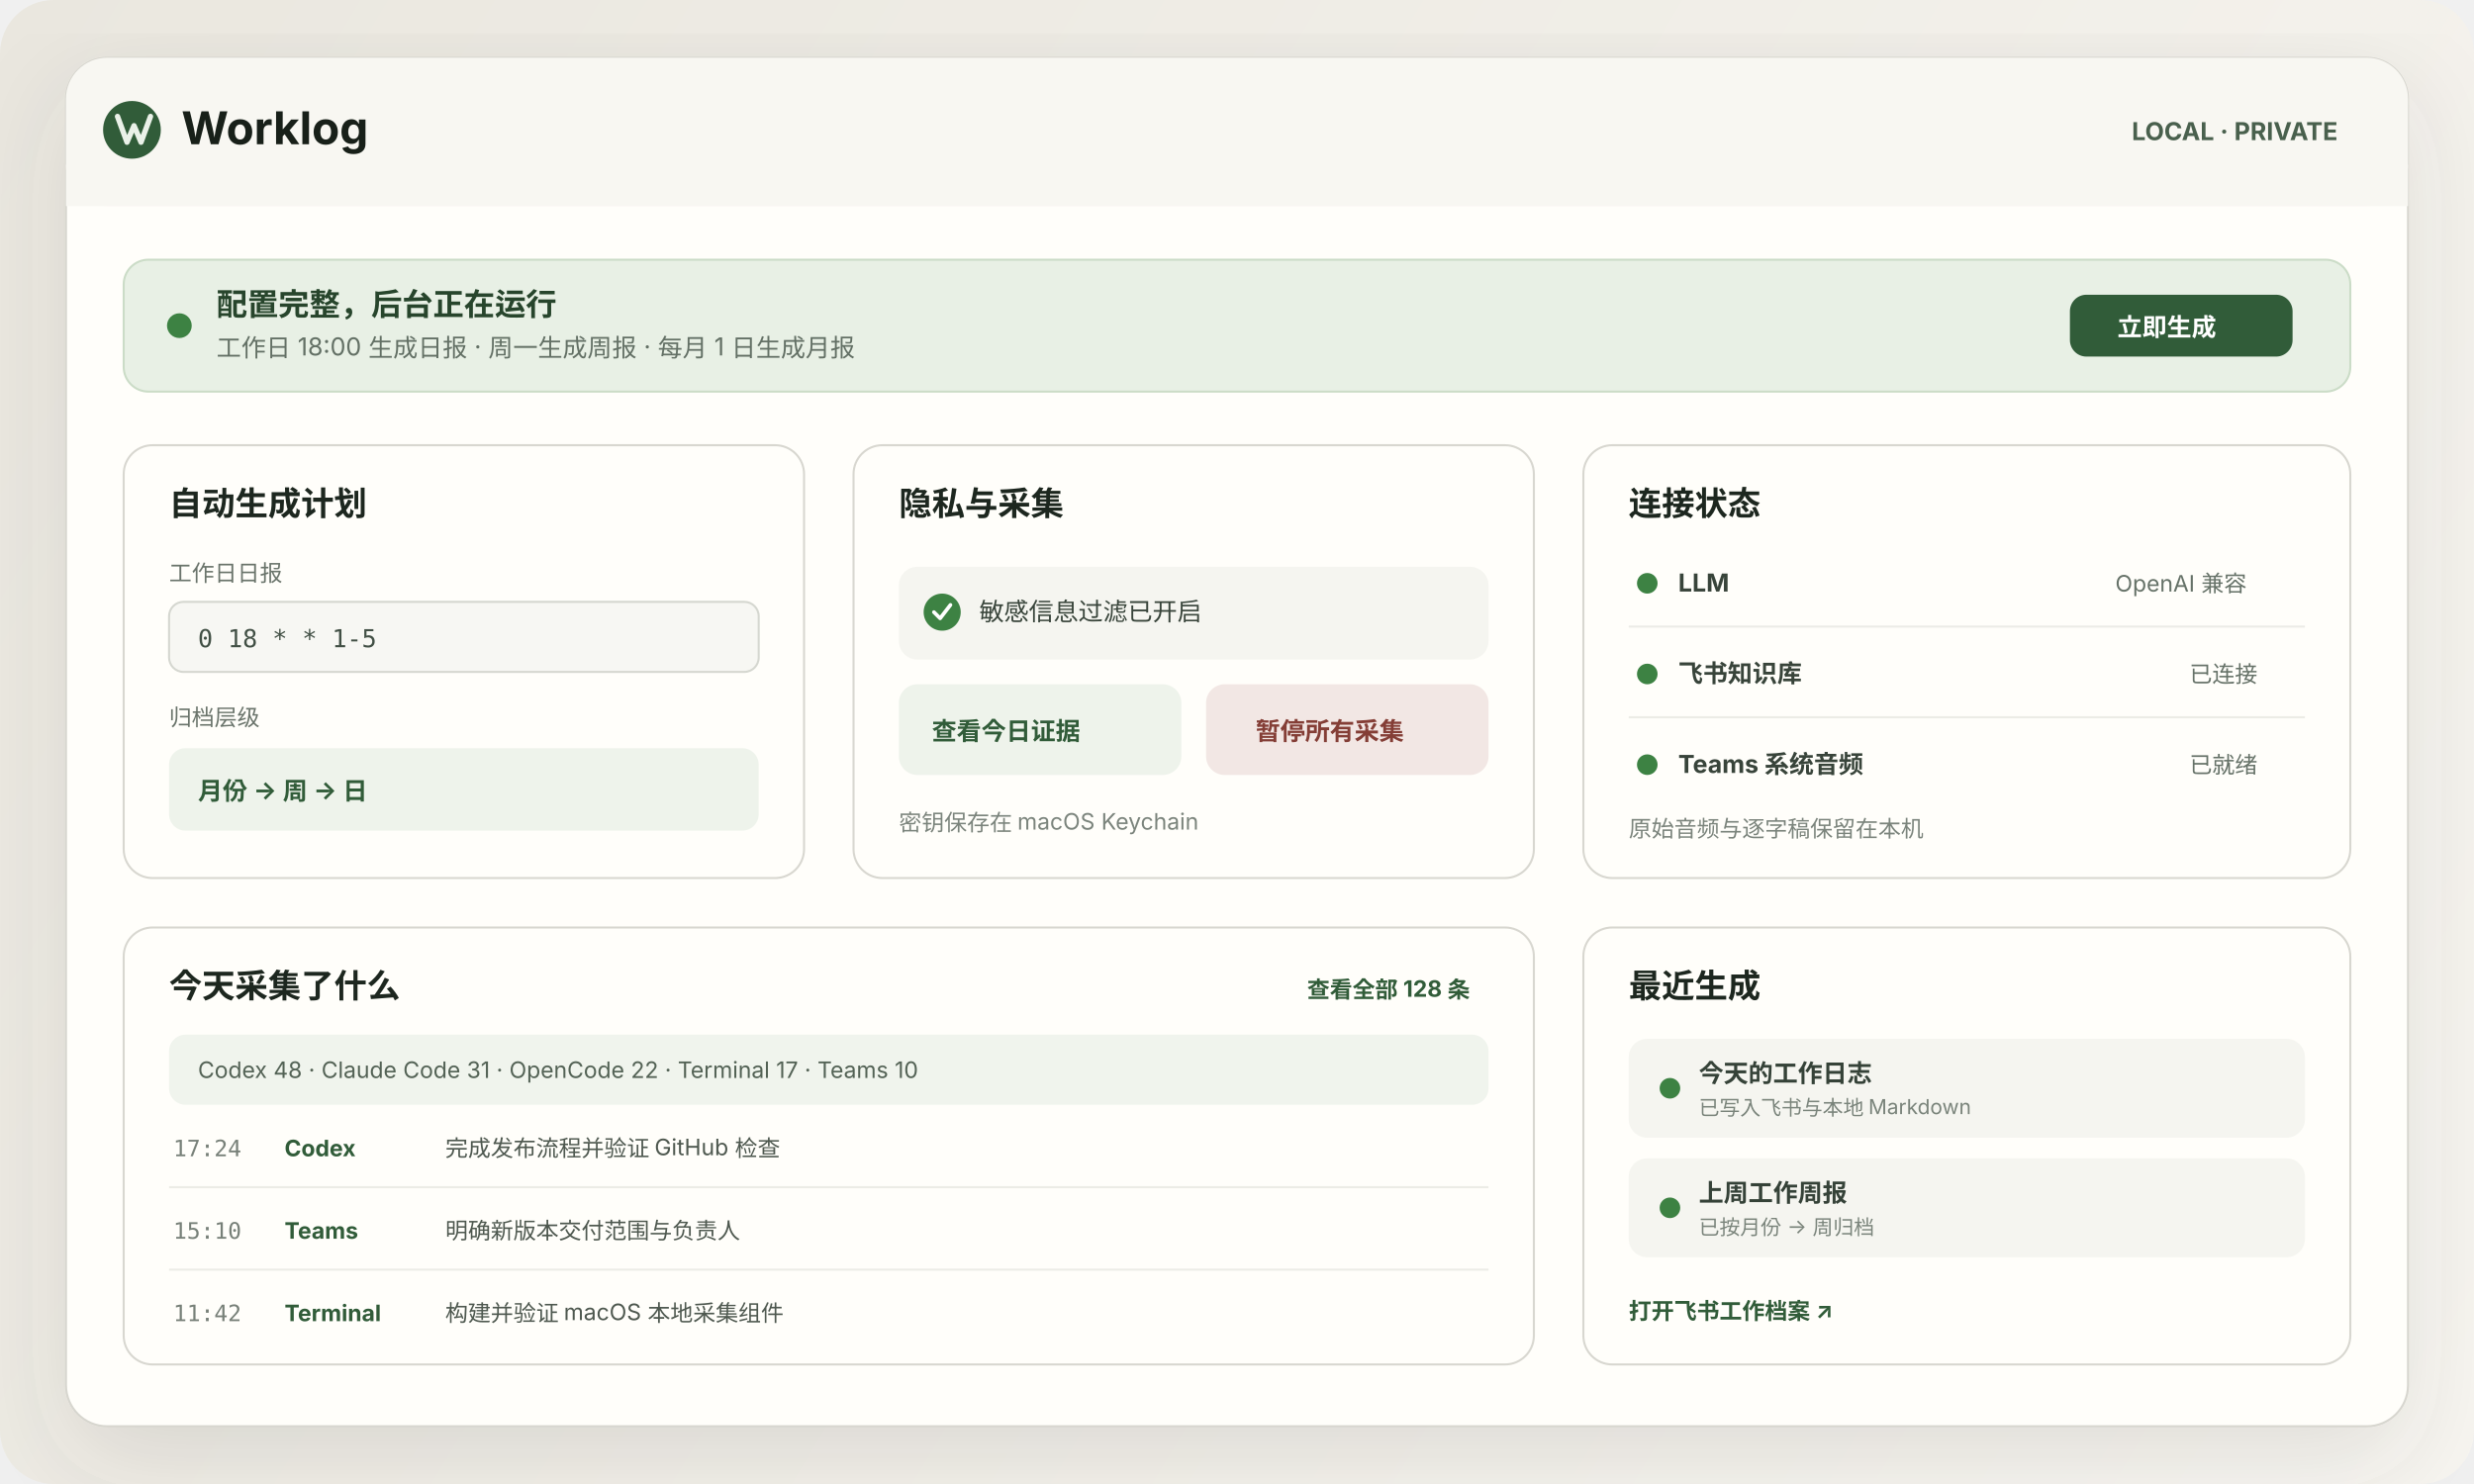
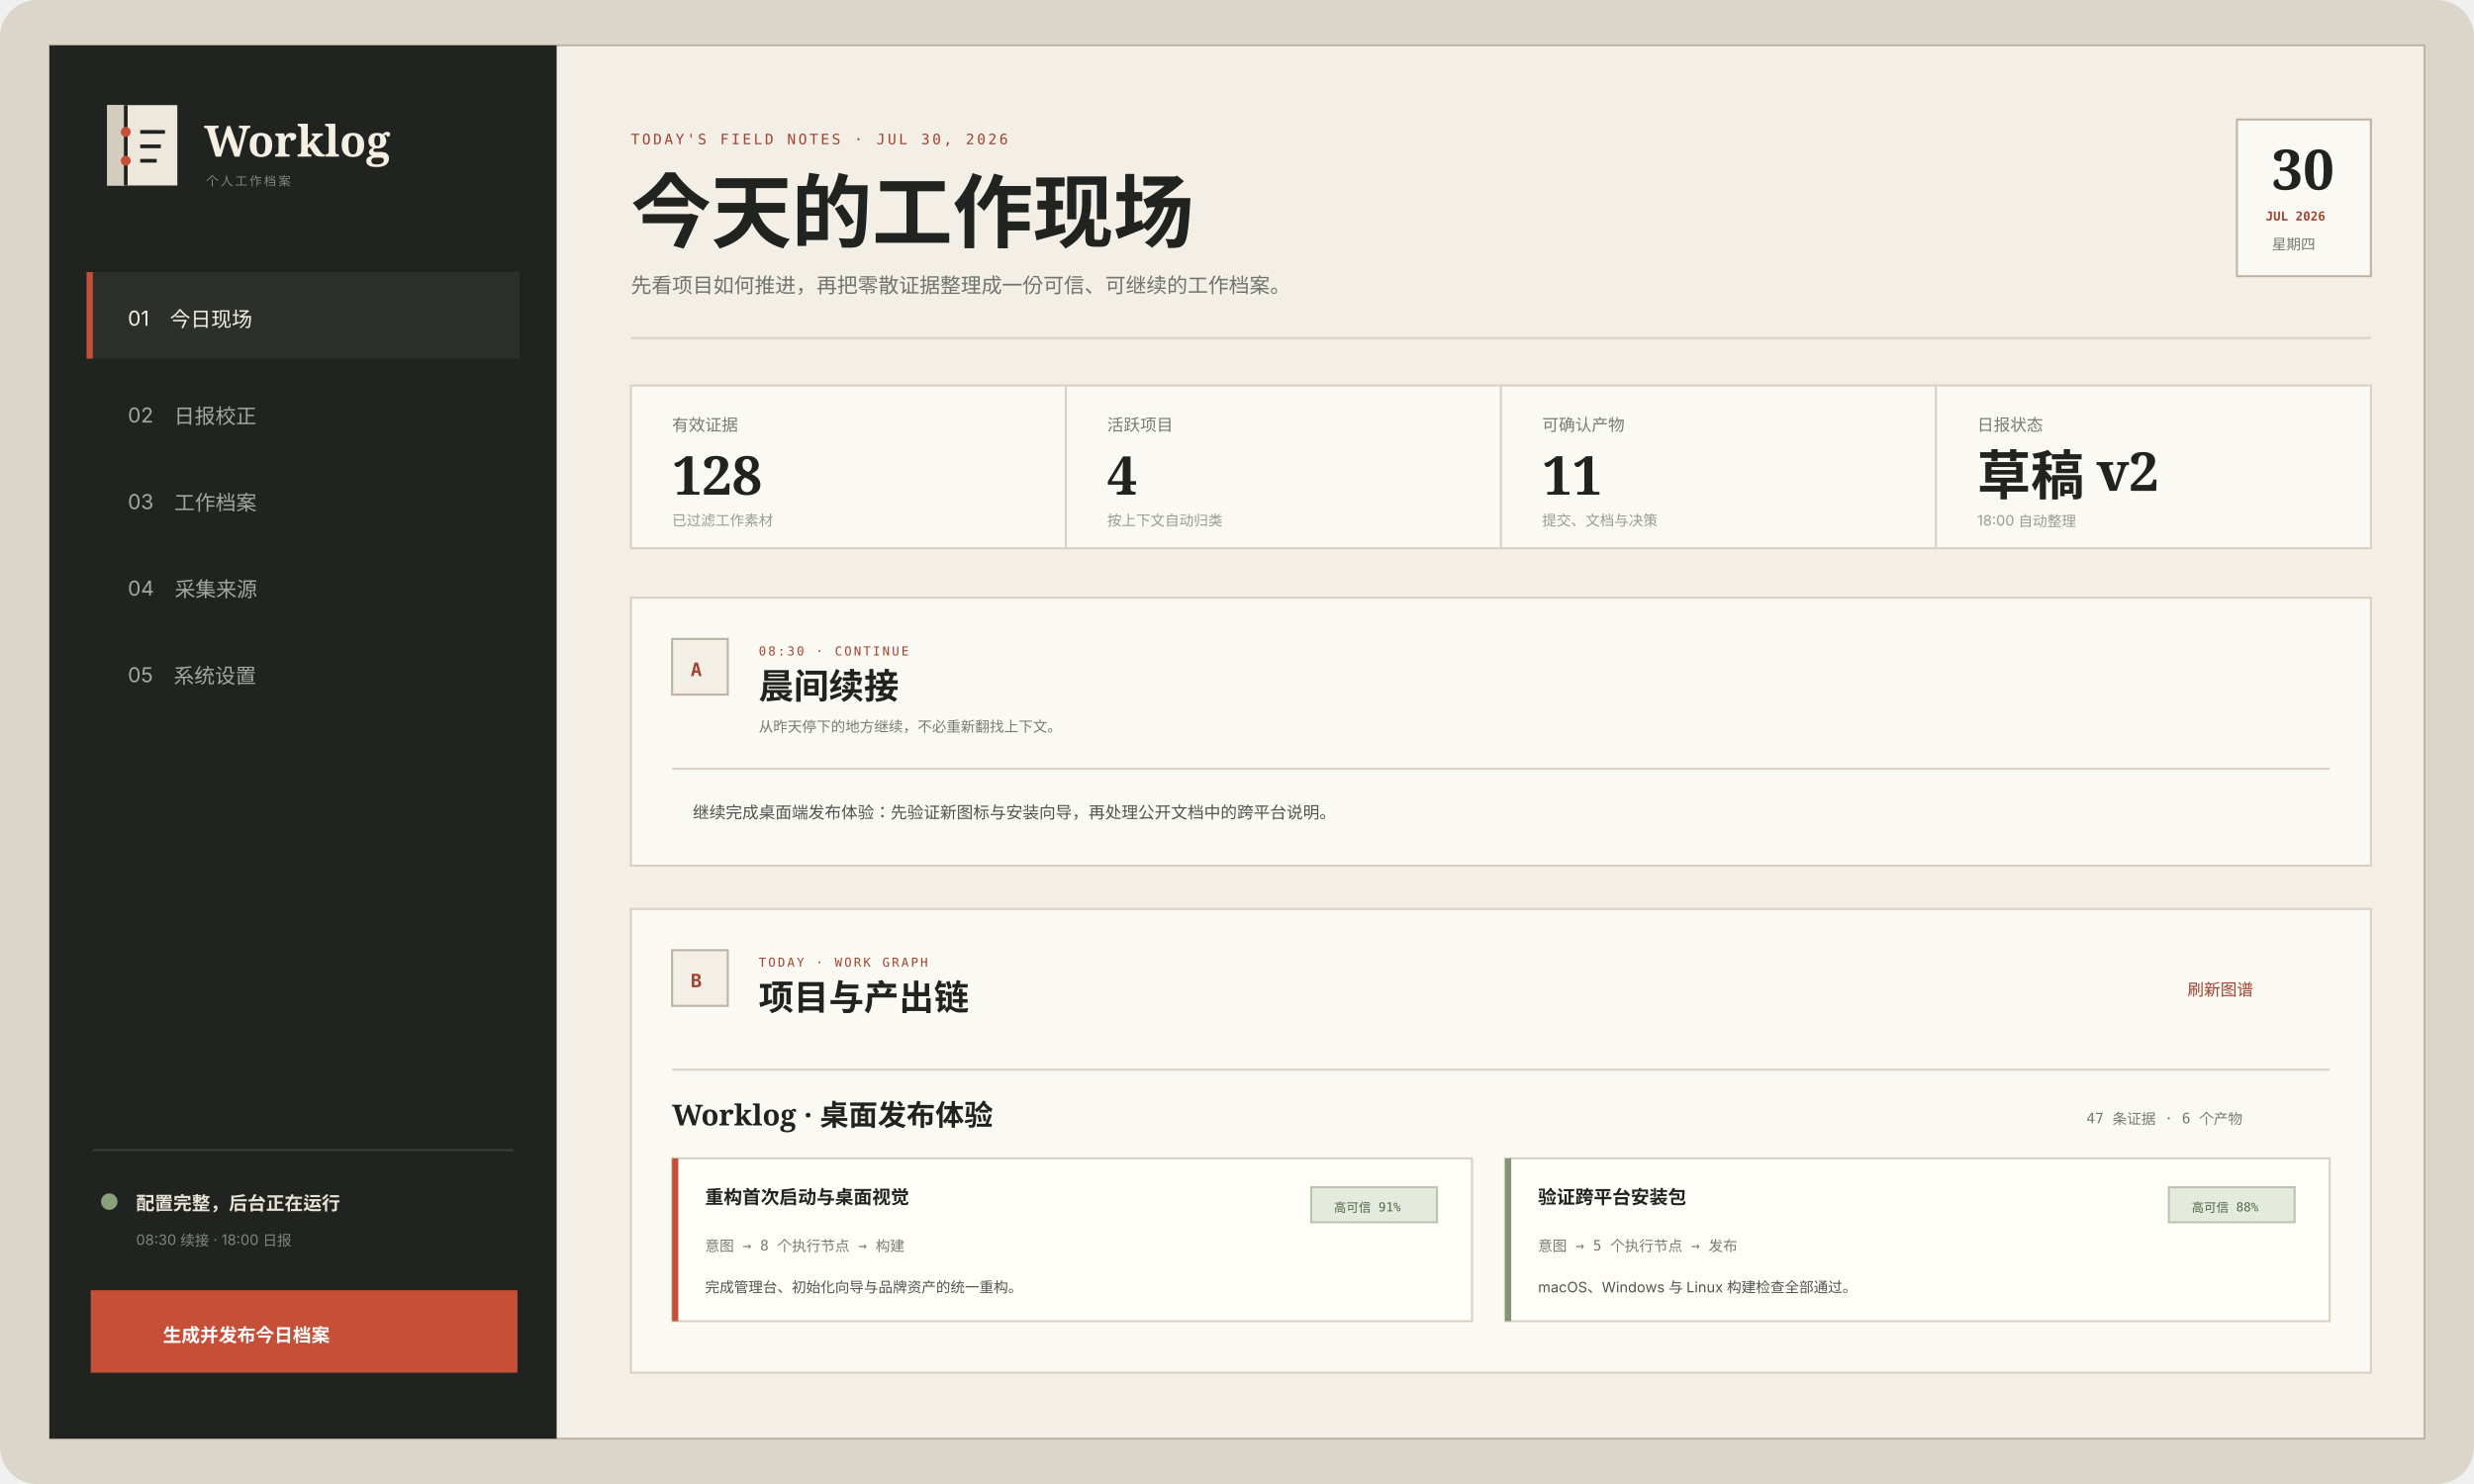
<svg xmlns="http://www.w3.org/2000/svg" width="1200" height="720" viewBox="0 0 1200 720" fill="none">
-   <defs>
-     <linearGradient id="canvas" x1="0" y1="0" x2="1200" y2="720" gradientUnits="userSpaceOnUse">
-       <stop stop-color="#EAE7DF" />
-       <stop offset="1" stop-color="#F7F5F0" />
-     </linearGradient>
-     <filter id="panelShadow" x="-20%" y="-20%" width="140%" height="160%">
-       <feDropShadow dx="0" dy="16" stdDeviation="24" flood-color="#435145" flood-opacity="0.12" />
-     </filter>
-   </defs>
-   <rect width="1200" height="720" rx="26" fill="url(#canvas)" />
-   <rect x="32" y="28" width="1136" height="664" rx="20" fill="#FFFEFA" stroke="#D7D6CF" filter="url(#panelShadow)" />
-   <g font-family="-apple-system, BlinkMacSystemFont, Segoe UI, sans-serif">
-     <rect x="32" y="28" width="1136" height="72" rx="20" fill="#F8F7F2" />
-     <rect x="32" y="80" width="1136" height="20" fill="#F8F7F2" />
-     <circle cx="64" cy="63" r="14" fill="#315C39" />
-     <path d="M57 56.5L61.6 69L65 61L68.4 69L73 56.5" stroke="#EAF1E8" stroke-width="2.6" stroke-linecap="round" stroke-linejoin="round" />
-     <text x="88" y="70" fill="#182019" font-size="22" font-weight="720">Worklog</text>
-     <text x="1034" y="68" fill="#49604D" font-size="12" font-weight="650">LOCAL · PRIVATE</text>
-     <rect x="60" y="126" width="1080" height="64" rx="12" fill="#E8F0E5" stroke="#CBDCC7" />
-     <circle cx="87" cy="158" r="6" fill="#3D8243" />
-     <text x="105" y="153" fill="#27452C" font-size="15" font-weight="700">配置完整，后台正在运行</text>
-     <text x="105" y="173" fill="#637065" font-size="12">工作日 18:00 生成日报 · 周一生成周报 · 每月 1 日生成月报</text>
-     <rect x="1004" y="143" width="108" height="30" rx="8" fill="#315C39" />
-     <text x="1027" y="163" fill="#FFFFFF" font-size="12" font-weight="650">立即生成</text>
-     <g transform="translate(60 216)">
-       <rect width="330" height="210" rx="14" fill="#FFFEFA" stroke="#D8D7D0" />
-       <text x="22" y="34" fill="#1D271F" font-size="16" font-weight="700">自动生成计划</text>
-       <text x="22" y="66" fill="#6A746B" font-size="11">工作日日报</text>
-       <rect x="22" y="76" width="286" height="34" rx="7" fill="#F7F7F3" stroke="#D5D7D0" />
-       <text x="36" y="98" fill="#425045" font-family="ui-monospace, SFMono-Regular, Menlo, monospace" font-size="12">0 18 * * 1-5</text>
-       <text x="22" y="136" fill="#6A746B" font-size="11">归档层级</text>
-       <rect x="22" y="147" width="286" height="40" rx="8" fill="#EEF3EB" />
-       <text x="36" y="172" fill="#315C39" font-size="12" font-weight="650">月份  →  周  →  日</text>
+   <rect width="1200" height="720" rx="18" fill="#DCD5C9" />
+   <rect x="24" y="22" width="1152" height="676" fill="#F3EFE6" stroke="#BFB6A7" />
+   <rect x="24" y="22" width="246" height="676" fill="#20231F" />
+   <g transform="translate(52 51)">
+     <rect width="34" height="39" fill="#EEE8DC" />
+     <rect width="9" height="39" fill="#D4CCBE" />
+     <path d="M9 0V39M16 13H28M16 20H26M16 27H24" stroke="#20231F" stroke-width="1.8" />
+     <circle cx="9" cy="13" r="2.4" fill="#C64F37" />
+     <circle cx="9" cy="27" r="2.4" fill="#C64F37" />
+     <text x="47" y="25" fill="#F4EEE3" font-family="Georgia, serif" font-size="21" font-weight="600">Worklog</text>
+     <text x="48" y="39" fill="#81887E" font-family="Menlo, monospace" font-size="6" letter-spacing="1">个人工作档案</text>
+   </g>
+   <g font-family="-apple-system, BlinkMacSystemFont, Segoe UI, sans-serif" font-size="10">
+     <rect x="42" y="132" width="210" height="42" fill="#2C302A" />
+     <rect x="42" y="132" width="3" height="42" fill="#C64F37" />
+     <text x="62" y="158" fill="#F7F1E7">01　今日现场</text>
+     <text x="62" y="205" fill="#A2A9A0">02　日报校正</text>
+     <text x="62" y="247" fill="#A2A9A0">03　工作档案</text>
+     <text x="62" y="289" fill="#A2A9A0">04　采集来源</text>
+     <text x="62" y="331" fill="#A2A9A0">05　系统设置</text>
+   </g>
+   <line x1="45" y1="558" x2="249" y2="558" stroke="#3B4038" />
+   <circle cx="53" cy="583" r="4" fill="#89A17B" />
+   <text x="66" y="587" fill="#E9E3D8" font-family="-apple-system, sans-serif" font-size="9" font-weight="600">配置完整，后台正在运行</text>
+   <text x="66" y="604" fill="#7F867D" font-family="-apple-system, sans-serif" font-size="7">08:30 续接 · 18:00 日报</text>
+   <rect x="44" y="626" width="207" height="40" fill="#C64F37" />
+   <text x="79" y="651" fill="white" font-family="-apple-system, sans-serif" font-size="9" font-weight="700">生成并发布今日档案</text>
+   <g transform="translate(306 58)">
+     <text x="0" y="12" fill="#A14230" font-family="Menlo, monospace" font-size="7" letter-spacing="1.2">TODAY'S FIELD NOTES · JUL 30, 2026</text>
+     <text x="0" y="59" fill="#20231F" font-family="Georgia, serif" font-size="39" font-weight="600">今天的工作现场</text>
+     <text x="0" y="84" fill="#6F746C" font-family="-apple-system, sans-serif" font-size="10">先看项目如何推进，再把零散证据整理成一份可信、可继续的工作档案。</text>
+     <rect x="779" y="0" width="65" height="76" fill="#FBF9F3" stroke="#BCB3A4" />
+     <text x="796" y="34" fill="#20231F" font-family="Georgia, serif" font-size="27" font-weight="600">30</text>
+     <text x="793" y="49" fill="#A14230" font-family="Menlo, monospace" font-size="6" font-weight="700">JUL 2026</text>
+     <text x="796" y="63" fill="#777B72" font-family="-apple-system, sans-serif" font-size="7">星期四</text>
+     <line x1="0" y1="106" x2="844" y2="106" stroke="#D8D1C4" />
+     <g transform="translate(0 129)">
+       <rect width="844" height="79" fill="#FBF9F3" stroke="#D8D1C4" />
+       <line x1="211" y1="0" x2="211" y2="79" stroke="#D8D1C4" />
+       <line x1="422" y1="0" x2="422" y2="79" stroke="#D8D1C4" />
+       <line x1="633" y1="0" x2="633" y2="79" stroke="#D8D1C4" />
+       <g fill="#777B72" font-family="-apple-system, sans-serif" font-size="8">
+         <text x="20" y="22">有效证据</text>
+         <text x="231" y="22">活跃项目</text>
+         <text x="442" y="22">可确认产物</text>
+         <text x="653" y="22">日报状态</text>
+       </g>
+       <g fill="#20231F" font-family="Georgia, serif" font-size="26" font-weight="600">
+         <text x="20" y="53">128</text>
+         <text x="231" y="53">4</text>
+         <text x="442" y="53">11</text>
+         <text x="653" y="53">草稿 v2</text>
+       </g>
+       <g fill="#999B92" font-family="-apple-system, sans-serif" font-size="7">
+         <text x="20" y="68">已过滤工作素材</text>
+         <text x="231" y="68">按上下文自动归类</text>
+         <text x="442" y="68">提交、文档与决策</text>
+         <text x="653" y="68">18:00 自动整理</text>
+       </g>
    </g>
-     <g transform="translate(414 216)">
-       <rect width="330" height="210" rx="14" fill="#FFFEFA" stroke="#D8D7D0" />
-       <text x="22" y="34" fill="#1D271F" font-size="16" font-weight="700">隐私与采集</text>
-       <rect x="22" y="59" width="286" height="45" rx="9" fill="#F5F5F0" />
-       <circle cx="43" cy="81" r="9" fill="#3D8243" />
-       <path d="M39 81L42 84L47 77.5" stroke="#FFFFFF" stroke-width="1.8" stroke-linecap="round" stroke-linejoin="round" />
-       <text x="61" y="85" fill="#38443A" font-size="12">敏感信息过滤已开启</text>
-       <rect x="22" y="116" width="137" height="44" rx="9" fill="#EEF3EB" />
-       <text x="38" y="143" fill="#315C39" font-size="12" font-weight="650">查看今日证据</text>
-       <rect x="171" y="116" width="137" height="44" rx="9" fill="#F2E7E4" />
-       <text x="195" y="143" fill="#843E36" font-size="12" font-weight="650">暂停所有采集</text>
-       <text x="22" y="187" fill="#7B847C" font-size="11">密钥保存在 macOS Keychain</text>
+     <g transform="translate(0 232)">
+       <rect width="844" height="130" fill="#FBF9F3" stroke="#D8D1C4" />
+       <rect x="20" y="20" width="27" height="27" fill="#F3EFE6" stroke="#BCB3A4" />
+       <text x="29" y="38" fill="#A14230" font-family="Menlo, monospace" font-size="9" font-weight="700">A</text>
+       <text x="62" y="28" fill="#A14230" font-family="Menlo, monospace" font-size="6" letter-spacing="1">08:30 · CONTINUE</text>
+       <text x="62" y="49" fill="#20231F" font-family="Georgia, serif" font-size="17" font-weight="600">晨间续接</text>
+       <text x="62" y="65" fill="#777B72" font-family="-apple-system, sans-serif" font-size="7">从昨天停下的地方继续，不必重新翻找上下文。</text>
+       <line x1="20" y1="83" x2="824" y2="83" stroke="#D8D1C4" />
+       <text x="30" y="107" fill="#4F554E" font-family="-apple-system, sans-serif" font-size="8">继续完成桌面端发布体验：先验证新图标与安装向导，再处理公开文档中的跨平台说明。</text>
    </g>
-     <g transform="translate(768 216)">
-       <rect width="372" height="210" rx="14" fill="#FFFEFA" stroke="#D8D7D0" />
-       <text x="22" y="34" fill="#1D271F" font-size="16" font-weight="700">连接状态</text>
-       <circle cx="31" cy="67" r="5" fill="#3D8243" />
-       <text x="46" y="71" fill="#38443A" font-size="12" font-weight="650">LLM</text>
-       <text x="258" y="71" fill="#667268" font-size="11">OpenAI 兼容</text>
-       <line x1="22" y1="88" x2="350" y2="88" stroke="#ECECE6" />
-       <circle cx="31" cy="111" r="5" fill="#3D8243" />
-       <text x="46" y="115" fill="#38443A" font-size="12" font-weight="650">飞书知识库</text>
-       <text x="294" y="115" fill="#667268" font-size="11">已连接</text>
-       <line x1="22" y1="132" x2="350" y2="132" stroke="#ECECE6" />
-       <circle cx="31" cy="155" r="5" fill="#3D8243" />
-       <text x="46" y="159" fill="#38443A" font-size="12" font-weight="650">Teams 系统音频</text>
-       <text x="294" y="159" fill="#667268" font-size="11">已就绪</text>
-       <text x="22" y="190" fill="#7B847C" font-size="11">原始音频与逐字稿保留在本机</text>
-     </g>
-     <g transform="translate(60 450)">
-       <rect width="684" height="212" rx="14" fill="#FFFEFA" stroke="#D8D7D0" />
-       <text x="22" y="34" fill="#1D271F" font-size="16" font-weight="700">今天采集了什么</text>
-       <text x="574" y="34" fill="#315C39" font-size="11" font-weight="650">查看全部 128 条</text>
-       <rect x="22" y="52" width="640" height="34" rx="8" fill="#F0F4ED" />
-       <text x="36" y="73" fill="#536255" font-size="11">Codex 48 · Claude Code 31 · OpenCode 22 · Terminal 17 · Teams 10</text>
-       <text x="24" y="111" fill="#778078" font-family="ui-monospace, SFMono-Regular, Menlo, monospace" font-size="11">17:24</text>
-       <text x="78" y="111" fill="#315C39" font-size="11" font-weight="700">Codex</text>
-       <text x="156" y="111" fill="#4E584F" font-size="11">完成发布流程并验证 GitHub 检查</text>
-       <line x1="22" y1="126" x2="662" y2="126" stroke="#ECECE6" />
-       <text x="24" y="151" fill="#778078" font-family="ui-monospace, SFMono-Regular, Menlo, monospace" font-size="11">15:10</text>
-       <text x="78" y="151" fill="#315C39" font-size="11" font-weight="700">Teams</text>
-       <text x="156" y="151" fill="#4E584F" font-size="11">明确新版本交付范围与负责人</text>
-       <line x1="22" y1="166" x2="662" y2="166" stroke="#ECECE6" />
-       <text x="24" y="191" fill="#778078" font-family="ui-monospace, SFMono-Regular, Menlo, monospace" font-size="11">11:42</text>
-       <text x="78" y="191" fill="#315C39" font-size="11" font-weight="700">Terminal</text>
-       <text x="156" y="191" fill="#4E584F" font-size="11">构建并验证 macOS 本地采集组件</text>
-     </g>
-     <g transform="translate(768 450)">
-       <rect width="372" height="212" rx="14" fill="#FFFEFA" stroke="#D8D7D0" />
-       <text x="22" y="34" fill="#1D271F" font-size="16" font-weight="700">最近生成</text>
-       <rect x="22" y="54" width="328" height="48" rx="9" fill="#F5F5F0" />
-       <circle cx="42" cy="78" r="5" fill="#3D8243" />
-       <text x="56" y="75" fill="#354238" font-size="12" font-weight="650">今天的工作日志</text>
-       <text x="56" y="91" fill="#7A847B" font-size="10">已写入飞书与本地 Markdown</text>
-       <rect x="22" y="112" width="328" height="48" rx="9" fill="#F5F5F0" />
-       <circle cx="42" cy="136" r="5" fill="#3D8243" />
-       <text x="56" y="133" fill="#354238" font-size="12" font-weight="650">上周工作周报</text>
-       <text x="56" y="149" fill="#7A847B" font-size="10">已按月份 → 周归档</text>
-       <text x="22" y="190" fill="#315C39" font-size="11" font-weight="650">打开飞书工作档案  ↗</text>
+     <g transform="translate(0 383)">
+       <rect width="844" height="225" fill="#FBF9F3" stroke="#D8D1C4" />
+       <rect x="20" y="20" width="27" height="27" fill="#F3EFE6" stroke="#BCB3A4" />
+       <text x="29" y="38" fill="#A14230" font-family="Menlo, monospace" font-size="9" font-weight="700">B</text>
+       <text x="62" y="28" fill="#A14230" font-family="Menlo, monospace" font-size="6" letter-spacing="1">TODAY · WORK GRAPH</text>
+       <text x="62" y="49" fill="#20231F" font-family="Georgia, serif" font-size="17" font-weight="600">项目与产出链</text>
+       <text x="755" y="42" fill="#A14230" font-family="-apple-system, sans-serif" font-size="8">刷新图谱</text>
+       <line x1="20" y1="78" x2="824" y2="78" stroke="#D8D1C4" />
+       <text x="20" y="105" fill="#20231F" font-family="Georgia, serif" font-size="14" font-weight="600">Worklog · 桌面发布体验</text>
+       <text x="706" y="104" fill="#777B72" font-family="Menlo, monospace" font-size="7">47 条证据 · 6 个产物</text>
+       <rect x="20" y="121" width="388" height="79" fill="#FFFDF8" stroke="#D8D1C4" />
+       <rect x="20" y="121" width="3" height="79" fill="#C64F37" />
+       <text x="36" y="143" fill="#20231F" font-family="-apple-system, sans-serif" font-size="9" font-weight="600">重构首次启动与桌面视觉</text>
+       <rect x="330" y="135" width="61" height="17" fill="#E5EADF" stroke="#B9C5B1" />
+       <text x="341" y="147" fill="#526644" font-family="Menlo, monospace" font-size="6">高可信 91%</text>
+       <text x="36" y="166" fill="#777B72" font-family="Menlo, monospace" font-size="7">意图  →  8 个执行节点  →  构建</text>
+       <text x="36" y="186" fill="#4F554E" font-family="-apple-system, sans-serif" font-size="7">完成管理台、初始化向导与品牌资产的统一重构。</text>
+       <rect x="424" y="121" width="400" height="79" fill="#FFFDF8" stroke="#D8D1C4" />
+       <rect x="424" y="121" width="3" height="79" fill="#829677" />
+       <text x="440" y="143" fill="#20231F" font-family="-apple-system, sans-serif" font-size="9" font-weight="600">验证跨平台安装包</text>
+       <rect x="746" y="135" width="61" height="17" fill="#E5EADF" stroke="#B9C5B1" />
+       <text x="757" y="147" fill="#526644" font-family="Menlo, monospace" font-size="6">高可信 88%</text>
+       <text x="440" y="166" fill="#777B72" font-family="Menlo, monospace" font-size="7">意图  →  5 个执行节点  →  发布</text>
+       <text x="440" y="186" fill="#4F554E" font-family="-apple-system, sans-serif" font-size="7">macOS、Windows 与 Linux 构建检查全部通过。</text>
    </g>
  </g>
</svg>
